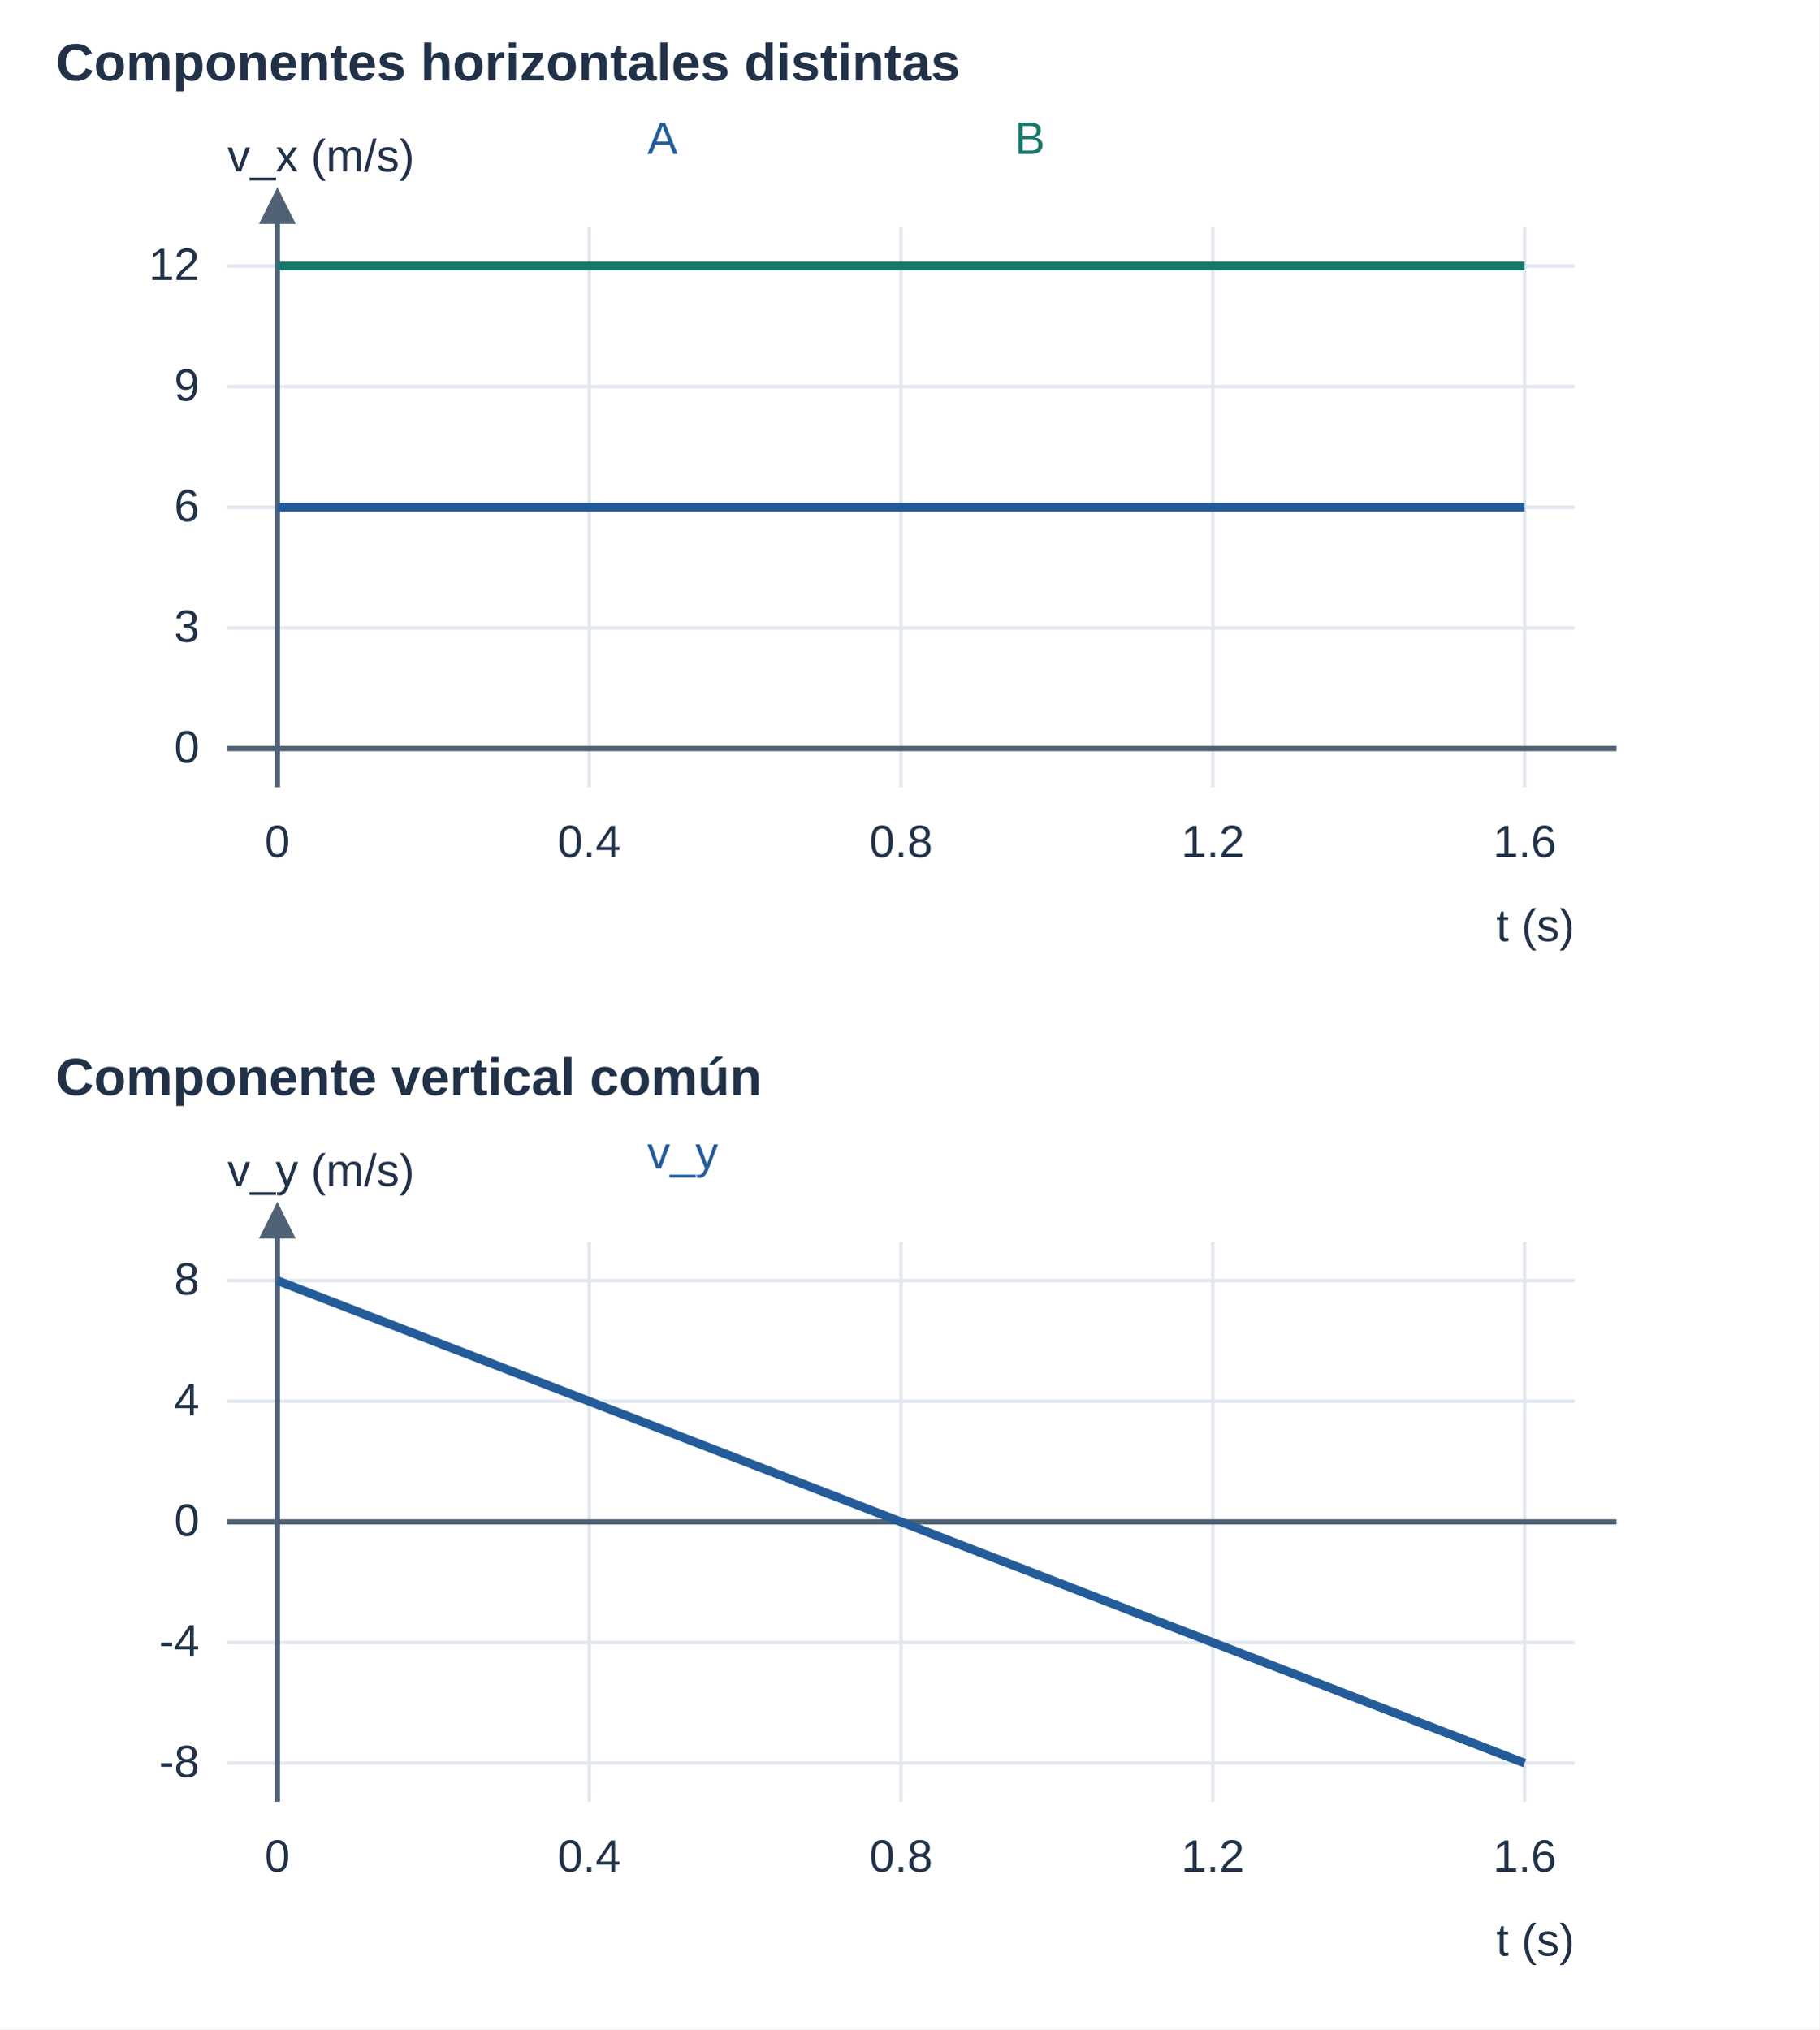
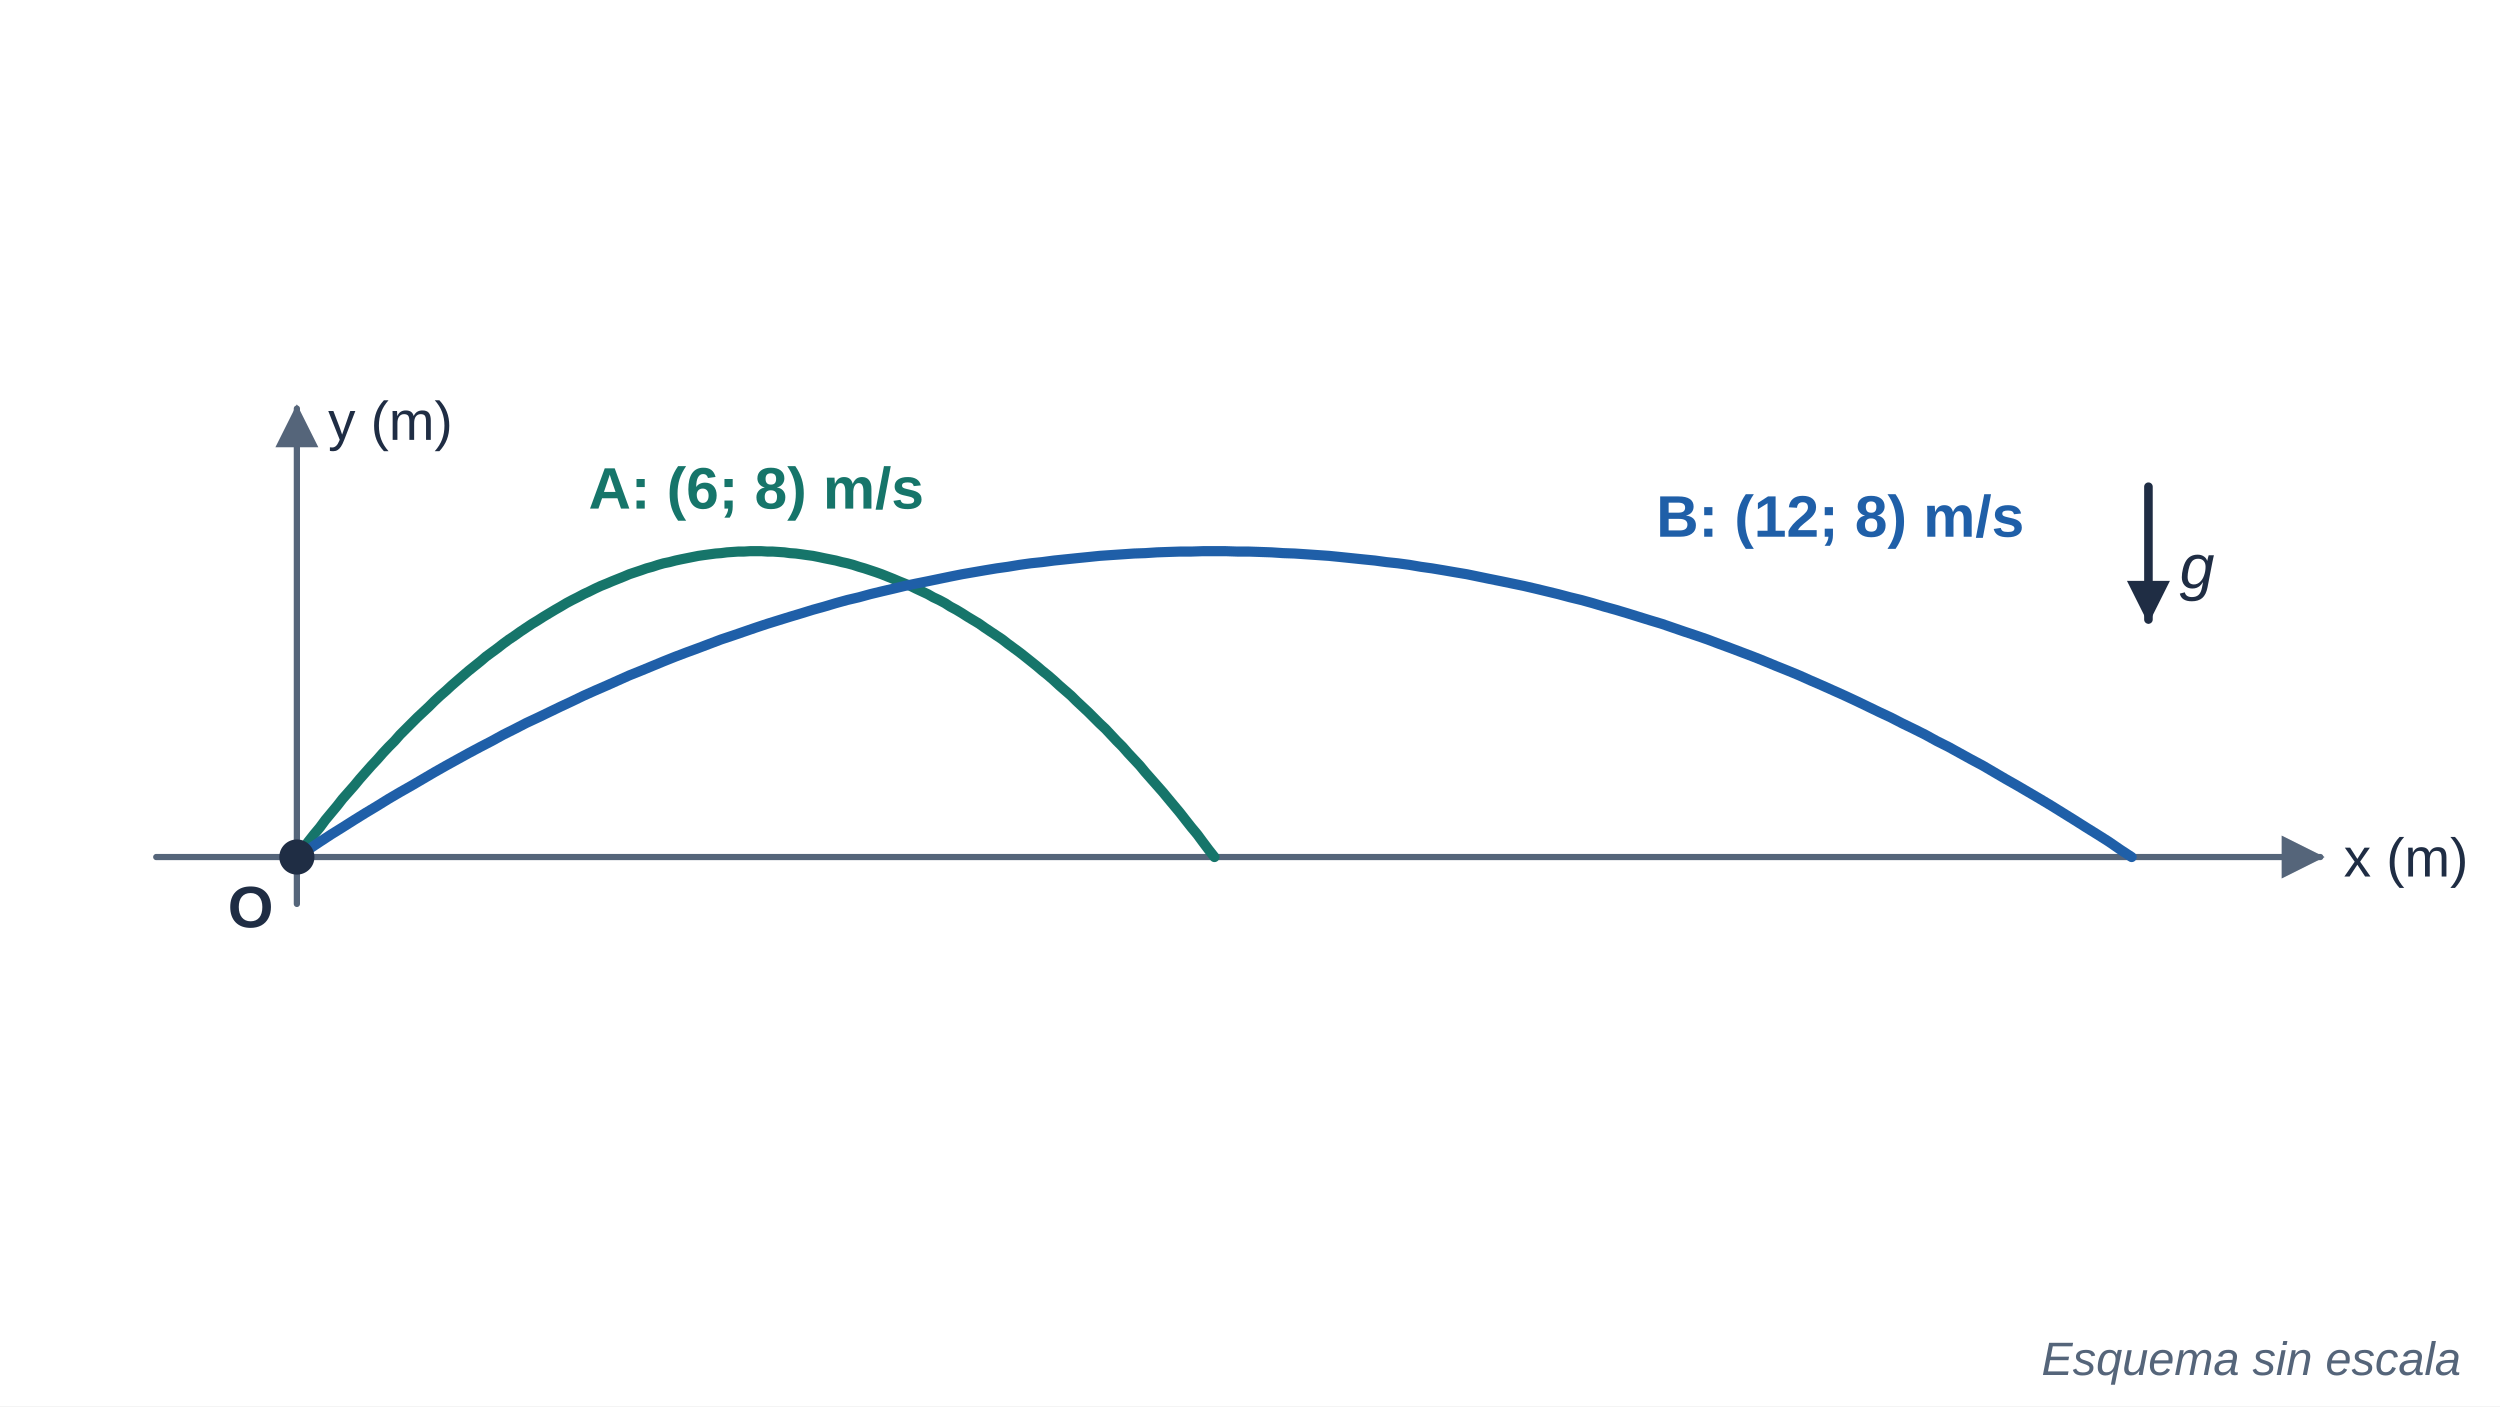
- <svg xmlns="http://www.w3.org/2000/svg" viewBox="0 0 520 580" role="img" aria-labelledby="title desc" style="max-width:100%;height:auto">
+ <svg xmlns="http://www.w3.org/2000/svg" viewBox="0 0 640 360" role="img" aria-labelledby="title desc" style="max-width:100%;height:auto">
  <defs>
-     <marker id="arrow" markerWidth="7" markerHeight="7" refX="6" refY="3.5" orient="auto-start-reverse">
-       <path d="M0 0 L7 3.5 L0 7Z" fill="context-stroke" />
+     <marker id="ah-blue" viewBox="0 0 10 10" refX="9" refY="5" markerWidth="11" markerHeight="11" markerUnits="userSpaceOnUse" orient="auto-start-reverse">
+       <path d="M0 0L10 5L0 10Z" fill="#1f5fa8" />
+     </marker>
+     <marker id="ah-red" viewBox="0 0 10 10" refX="9" refY="5" markerWidth="11" markerHeight="11" markerUnits="userSpaceOnUse" orient="auto-start-reverse">
+       <path d="M0 0L10 5L0 10Z" fill="#b8432f" />
+     </marker>
+     <marker id="ah-green" viewBox="0 0 10 10" refX="9" refY="5" markerWidth="11" markerHeight="11" markerUnits="userSpaceOnUse" orient="auto-start-reverse">
+       <path d="M0 0L10 5L0 10Z" fill="#16756a" />
+     </marker>
+     <marker id="ah-purple" viewBox="0 0 10 10" refX="9" refY="5" markerWidth="11" markerHeight="11" markerUnits="userSpaceOnUse" orient="auto-start-reverse">
+       <path d="M0 0L10 5L0 10Z" fill="#6d4fb0" />
+     </marker>
+     <marker id="ah-muted" viewBox="0 0 10 10" refX="9" refY="5" markerWidth="11" markerHeight="11" markerUnits="userSpaceOnUse" orient="auto-start-reverse">
+       <path d="M0 0L10 5L0 10Z" fill="#55657a" />
+     </marker>
+     <marker id="ah-ink" viewBox="0 0 10 10" refX="9" refY="5" markerWidth="11" markerHeight="11" markerUnits="userSpaceOnUse" orient="auto-start-reverse">
+       <path d="M0 0L10 5L0 10Z" fill="#1f2d44" />
    </marker>
  </defs>
-   <rect width="100%" height="100%" fill="white" />
-   <g font-family="Arial,sans-serif" font-size="13" fill="#203148">
-     <text x="16" y="23" font-size="15" font-weight="bold">Componentes horizontales distintas</text>
-     <path d="M79.26 65V225 M65 213.97H450" stroke="#e1e7ee" fill="none" />
-     <text x="79.26" y="245" text-anchor="middle">0</text>
-     <text x="57" y="217.97" text-anchor="end">0</text>
-     <path d="M168.38 65V225 M65 179.48H450" stroke="#e1e7ee" fill="none" />
-     <text x="168.38" y="245" text-anchor="middle">0.4</text>
-     <text x="57" y="183.48" text-anchor="end">3</text>
-     <path d="M257.50 65V225 M65 145.00H450" stroke="#e1e7ee" fill="none" />
-     <text x="257.50" y="245" text-anchor="middle">0.8</text>
-     <text x="57" y="149.00" text-anchor="end">6</text>
-     <path d="M346.62 65V225 M65 110.52H450" stroke="#e1e7ee" fill="none" />
-     <text x="346.62" y="245" text-anchor="middle">1.2</text>
-     <text x="57" y="114.52" text-anchor="end">9</text>
-     <path d="M435.74 65V225 M65 76.03H450" stroke="#e1e7ee" fill="none" />
-     <text x="435.74" y="245" text-anchor="middle">1.6</text>
-     <text x="57" y="80.03" text-anchor="end">12</text>
-     <path d="M65 213.97H462 M79.26 225V55" stroke="#516276" stroke-width="1.5" fill="none" marker-end="url(#arrow)" />
-     <text x="450" y="269" text-anchor="end">t (s)</text>
-     <text x="65" y="49">v_x (m/s)</text>
-     <polyline points="79.26,145.00 435.74,145.00" fill="none" stroke="#245b99" stroke-width="2.5" />
-     <text x="185" y="44" fill="#245b99">A</text>
-     <polyline points="79.26,76.03 435.74,76.03" fill="none" stroke="#18776b" stroke-width="2.5" />
-     <text x="290" y="44" fill="#18776b">B</text>
-     <text x="16" y="313" font-size="15" font-weight="bold">Componente vertical común</text>
-     <path d="M79.26 355V515 M65 503.97H450" stroke="#e1e7ee" fill="none" />
-     <text x="79.26" y="535" text-anchor="middle">0</text>
-     <text x="57" y="507.97" text-anchor="end">-8</text>
-     <path d="M168.38 355V515 M65 469.48H450" stroke="#e1e7ee" fill="none" />
-     <text x="168.38" y="535" text-anchor="middle">0.4</text>
-     <text x="57" y="473.48" text-anchor="end">-4</text>
-     <path d="M257.50 355V515 M65 435.00H450" stroke="#e1e7ee" fill="none" />
-     <text x="257.50" y="535" text-anchor="middle">0.8</text>
-     <text x="57" y="439.00" text-anchor="end">0</text>
-     <path d="M346.62 355V515 M65 400.52H450" stroke="#e1e7ee" fill="none" />
-     <text x="346.62" y="535" text-anchor="middle">1.2</text>
-     <text x="57" y="404.52" text-anchor="end">4</text>
-     <path d="M435.74 355V515 M65 366.03H450" stroke="#e1e7ee" fill="none" />
-     <text x="435.74" y="535" text-anchor="middle">1.6</text>
-     <text x="57" y="370.03" text-anchor="end">8</text>
-     <path d="M65 435.00H462 M79.26 515V345" stroke="#516276" stroke-width="1.5" fill="none" marker-end="url(#arrow)" />
-     <text x="450" y="559" text-anchor="end">t (s)</text>
-     <text x="65" y="339">v_y (m/s)</text>
-     <polyline points="79.26,366.03 85.20,368.33 91.14,370.63 97.08,372.93 103.02,375.23 108.97,377.53 114.91,379.83 120.85,382.13 126.79,384.43 132.73,386.72 138.67,389.02 144.61,391.32 150.56,393.62 156.50,395.92 162.44,398.22 168.38,400.52 174.32,402.82 180.26,405.11 186.20,407.41 192.15,409.71 198.09,412.01 204.03,414.31 209.97,416.61 215.91,418.91 221.85,421.21 227.79,423.51 233.73,425.80 239.68,428.10 245.62,430.40 251.56,432.70 257.50,435.00 263.44,437.30 269.38,439.60 275.32,441.90 281.27,444.20 287.21,446.49 293.15,448.79 299.09,451.09 305.03,453.39 310.97,455.69 316.91,457.99 322.85,460.29 328.80,462.59 334.74,464.89 340.68,467.18 346.62,469.48 352.56,471.78 358.50,474.08 364.44,476.38 370.39,478.68 376.33,480.98 382.27,483.28 388.21,485.57 394.15,487.87 400.09,490.17 406.03,492.47 411.98,494.77 417.92,497.07 423.86,499.37 429.80,501.67 435.74,503.97" fill="none" stroke="#245b99" stroke-width="2.5" />
-     <text x="185" y="334" fill="#245b99">v_y</text>
+   <rect width="640" height="360" fill="#ffffff" />
+   <g font-family="Arial, Helvetica, sans-serif" font-size="15" fill="#1f2d44" stroke-linecap="round" stroke-linejoin="round">
+     <text x="70.0" y="237.4" text-anchor="end" font-weight="bold">O</text>
+     <path d="M40.0 219.4L594.0 219.4" fill="none" stroke="#55657a" stroke-width="1.6" marker-end="url(#ah-muted)" />
+     <path d="M76.0 231.4L76.0 104.6" fill="none" stroke="#55657a" stroke-width="1.6" marker-end="url(#ah-muted)" />
+     <text x="600.0" y="224.4" font-size="14">x (m)</text>
+     <text x="84.0" y="112.6" font-size="14">y (m)</text>
+     <polyline points="76.0,219.4 77.5,217.5 78.9,215.5 80.4,213.6 81.9,211.8 83.3,209.9 84.8,208.1 86.3,206.3 87.7,204.5 89.2,202.8 90.7,201.1 92.1,199.4 93.6,197.7 95.1,196.0 96.6,194.4 98.0,192.8 99.5,191.2 101.0,189.7 102.4,188.1 103.9,186.6 105.4,185.1 106.8,183.7 108.3,182.3 109.8,180.9 111.2,179.5 112.7,178.1 114.2,176.8 115.6,175.5 117.1,174.2 118.6,172.9 120.0,171.7 121.5,170.5 123.0,169.3 124.4,168.1 125.9,167.0 127.4,165.9 128.8,164.8 130.3,163.7 131.8,162.7 133.2,161.7 134.7,160.7 136.2,159.7 137.7,158.8 139.1,157.9 140.6,157.0 142.1,156.1 143.5,155.3 145.0,154.4 146.5,153.6 147.9,152.9 149.4,152.1 150.9,151.4 152.3,150.7 153.8,150.0 155.3,149.4 156.7,148.8 158.2,148.2 159.7,147.6 161.1,147.0 162.6,146.5 164.1,146.0 165.5,145.5 167.0,145.1 168.5,144.6 169.9,144.2 171.4,143.9 172.9,143.5 174.3,143.2 175.8,142.9 177.3,142.6 178.8,142.3 180.2,142.1 181.7,141.9 183.2,141.7 184.6,141.6 186.1,141.4 187.6,141.3 189.0,141.2 190.5,141.2 192.0,141.1 193.4,141.1 194.9,141.1 196.4,141.2 197.8,141.2 199.3,141.3 200.8,141.4 202.2,141.6 203.7,141.7 205.2,141.9 206.6,142.1 208.1,142.3 209.6,142.6 211.0,142.9 212.5,143.2 214.0,143.5 215.5,143.9 216.9,144.2 218.4,144.6 219.9,145.1 221.3,145.5 222.8,146.0 224.3,146.5 225.7,147.0 227.2,147.6 228.7,148.2 230.1,148.8 231.6,149.4 233.1,150.0 234.5,150.7 236.0,151.4 237.5,152.1 238.9,152.9 240.4,153.6 241.9,154.4 243.3,155.3 244.8,156.1 246.3,157.0 247.7,157.9 249.2,158.8 250.7,159.7 252.1,160.7 253.6,161.7 255.1,162.7 256.6,163.7 258.0,164.8 259.5,165.9 261.0,167.0 262.4,168.1 263.9,169.3 265.4,170.5 266.8,171.7 268.3,172.9 269.8,174.2 271.2,175.5 272.7,176.8 274.2,178.1 275.6,179.5 277.1,180.9 278.6,182.3 280.0,183.7 281.5,185.2 283.0,186.6 284.4,188.1 285.9,189.7 287.4,191.2 288.8,192.8 290.3,194.4 291.8,196.0 293.2,197.7 294.7,199.4 296.2,201.1 297.7,202.8 299.1,204.5 300.6,206.3 302.1,208.1 303.5,209.9 305.0,211.8 306.5,213.6 307.9,215.5 309.4,217.5 310.9,219.4" fill="none" stroke="#16756a" stroke-width="2.6" />
+     <polyline points="76.0,219.4 78.9,217.5 81.9,215.5 84.8,213.6 87.7,211.8 90.7,209.9 93.6,208.1 96.6,206.3 99.5,204.5 102.4,202.8 105.4,201.1 108.3,199.4 111.2,197.7 114.2,196.0 117.1,194.4 120.0,192.8 123.0,191.2 125.9,189.7 128.8,188.1 131.8,186.6 134.7,185.1 137.7,183.7 140.6,182.3 143.5,180.9 146.5,179.5 149.4,178.1 152.3,176.8 155.3,175.5 158.2,174.2 161.1,172.9 164.1,171.7 167.0,170.5 169.9,169.3 172.9,168.1 175.8,167.0 178.8,165.9 181.7,164.8 184.6,163.7 187.6,162.7 190.5,161.7 193.4,160.7 196.4,159.7 199.3,158.8 202.2,157.9 205.2,157.0 208.1,156.1 211.0,155.3 214.0,154.4 216.9,153.6 219.9,152.9 222.8,152.1 225.7,151.4 228.7,150.7 231.6,150.0 234.5,149.4 237.5,148.8 240.4,148.2 243.3,147.6 246.3,147.0 249.2,146.5 252.1,146.0 255.1,145.5 258.0,145.1 261.0,144.6 263.9,144.2 266.8,143.9 269.8,143.5 272.7,143.2 275.6,142.9 278.6,142.6 281.5,142.3 284.4,142.1 287.4,141.9 290.3,141.7 293.2,141.6 296.2,141.4 299.1,141.3 302.1,141.2 305.0,141.2 307.9,141.1 310.9,141.1 313.8,141.1 316.7,141.2 319.7,141.2 322.6,141.3 325.5,141.4 328.5,141.6 331.4,141.7 334.4,141.9 337.3,142.1 340.2,142.3 343.2,142.6 346.1,142.9 349.0,143.2 352.0,143.5 354.9,143.9 357.8,144.2 360.8,144.6 363.7,145.1 366.6,145.5 369.6,146.0 372.5,146.5 375.5,147.0 378.4,147.6 381.3,148.2 384.3,148.8 387.2,149.4 390.1,150.0 393.1,150.7 396.0,151.4 398.9,152.1 401.9,152.9 404.8,153.6 407.7,154.4 410.7,155.3 413.6,156.1 416.6,157.0 419.5,157.9 422.4,158.8 425.4,159.7 428.3,160.7 431.2,161.7 434.2,162.7 437.1,163.7 440.0,164.8 443.0,165.9 445.9,167.0 448.8,168.1 451.8,169.3 454.7,170.5 457.7,171.7 460.6,172.9 463.5,174.2 466.5,175.5 469.4,176.8 472.3,178.1 475.3,179.5 478.2,180.9 481.1,182.3 484.1,183.7 487.0,185.2 489.9,186.6 492.9,188.1 495.8,189.7 498.8,191.2 501.7,192.8 504.6,194.4 507.6,196.0 510.5,197.7 513.4,199.4 516.4,201.1 519.3,202.8 522.2,204.5 525.2,206.3 528.1,208.1 531.0,209.9 534.0,211.8 536.9,213.6 539.9,215.5 542.8,217.5 545.7,219.4" fill="none" stroke="#1f5fa8" stroke-width="2.6" />
+     <circle cx="76.0" cy="219.4" r="4.5" fill="#1f2d44" />
+     <text x="193.6" y="130.2" text-anchor="middle" fill="#16756a" font-weight="bold" stroke="#ffffff" stroke-width="4" paint-order="stroke">A: (6; 8) m/s</text>
+     <text x="424.0" y="137.4" fill="#1f5fa8" font-weight="bold" stroke="#ffffff" stroke-width="4" paint-order="stroke">B: (12; 8) m/s</text>
+     <path d="M550.0 124.6L550.0 158.6" fill="none" stroke="#1f2d44" stroke-width="2.2" marker-end="url(#ah-ink)" />
+     <text x="558.0" y="150.6" font-size="16" font-style="italic">g</text>
+     <text x="630.0" y="352.0" text-anchor="end" fill="#55657a" font-size="12" font-style="italic">Esquema sin escala</text>
  </g>
</svg>
